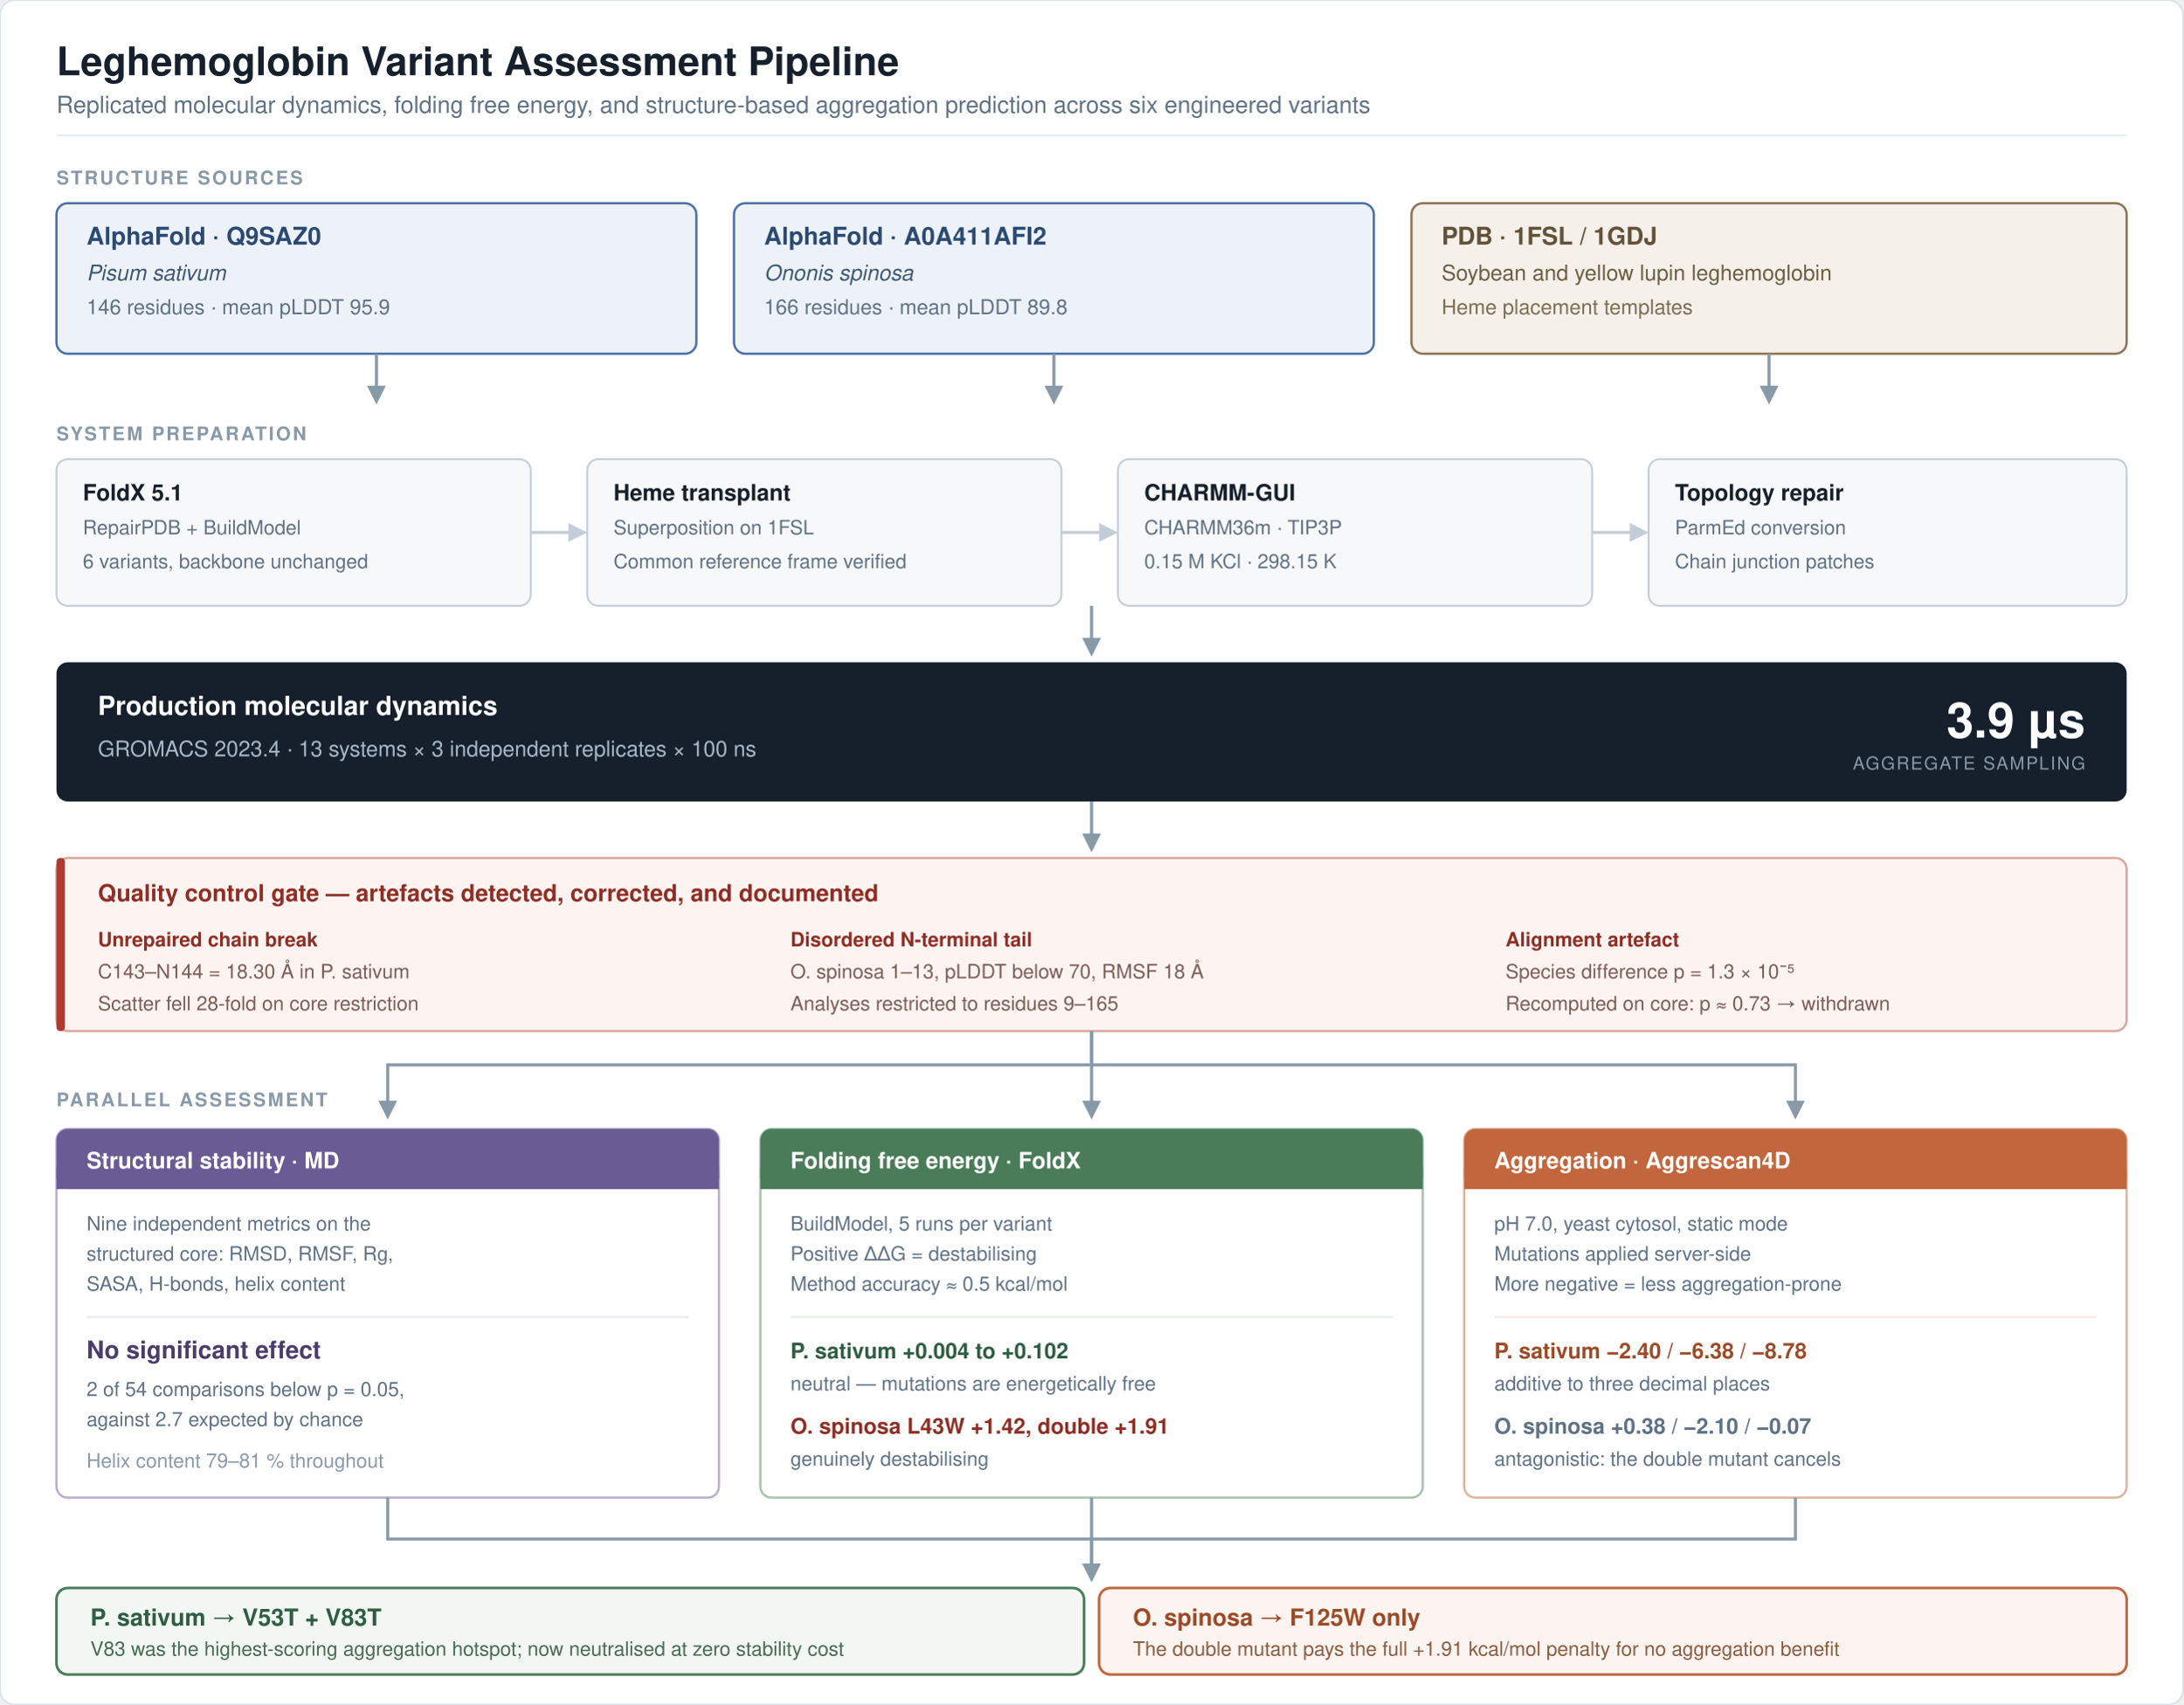
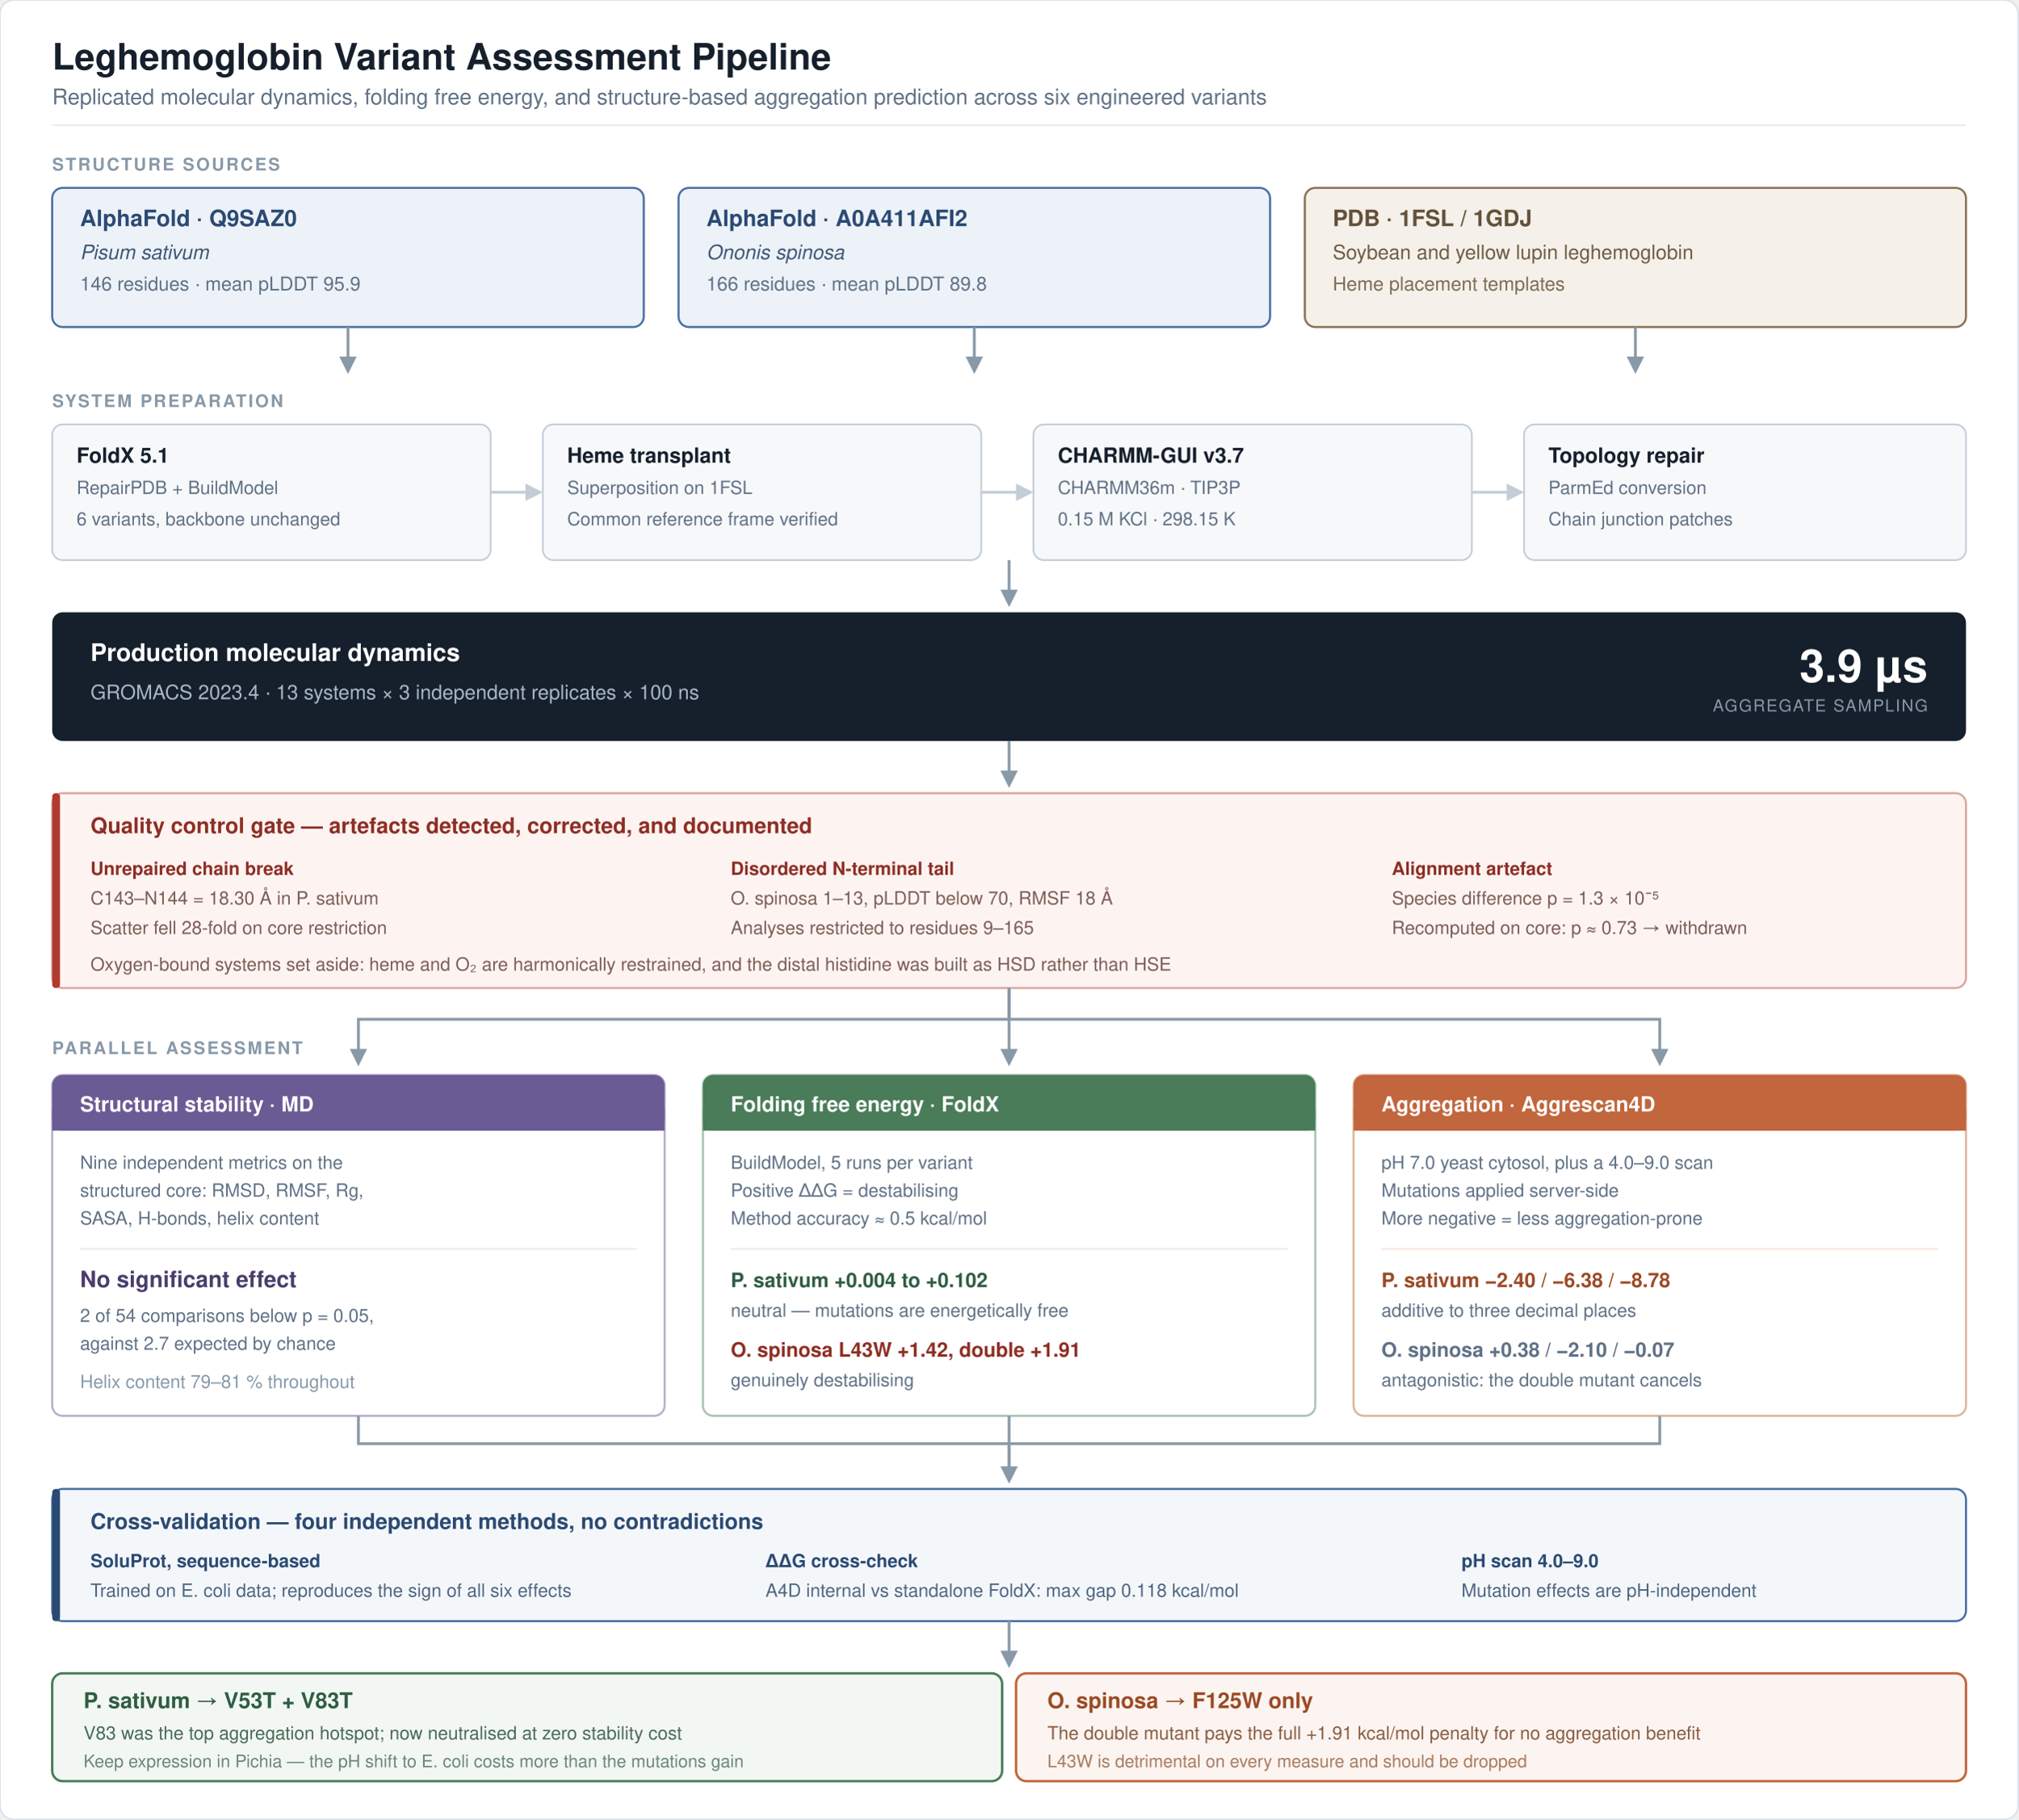
- <svg xmlns="http://www.w3.org/2000/svg" viewBox="0 0 1160 906" width="1160" height="906" font-family="-apple-system, BlinkMacSystemFont, 'Segoe UI', Helvetica, Arial, sans-serif">
-   <rect x="0" y="0" width="1160" height="906" rx="8" fill="#ffffff" stroke="#dde3ea" stroke-width="1" />
+ <svg xmlns="http://www.w3.org/2000/svg" viewBox="0 0 1160 1046" width="1160" height="1046" font-family="-apple-system, BlinkMacSystemFont, 'Segoe UI', Helvetica, Arial, sans-serif">
+   <rect x="0" y="0" width="1160" height="1046" rx="8" fill="#ffffff" stroke="#dde3ea" stroke-width="1" />
  <text x="30" y="40" font-size="21" font-weight="700" fill="#16202c">Leghemoglobin Variant Assessment Pipeline</text>
  <text x="30" y="60" font-size="12.5" fill="#5f7185">Replicated molecular dynamics, folding free energy, and structure-based aggregation prediction across six engineered variants</text>
  <line x1="30" y1="72" x2="1130" y2="72" stroke="#e6ebf0" stroke-width="1" />
  <text x="30" y="98" font-size="10" font-weight="700" fill="#8899a8" letter-spacing="1.1">STRUCTURE SOURCES</text>
  <rect x="30" y="108" width="340" height="80" rx="6" fill="#EDF2F8" stroke="#4A6FA5" stroke-width="1.2" />
  <text x="46" y="130" font-size="13" font-weight="700" fill="#2B4A73">AlphaFold  ·  Q9SAZ0</text>
  <text x="46" y="149" font-size="11.5" fill="#3d5875" font-style="italic">Pisum sativum</text>
  <text x="46" y="167" font-size="11" fill="#5f7185">146 residues   ·   mean pLDDT 95.9</text>
  <rect x="390" y="108" width="340" height="80" rx="6" fill="#EDF2F8" stroke="#4A6FA5" stroke-width="1.2" />
  <text x="406" y="130" font-size="13" font-weight="700" fill="#2B4A73">AlphaFold  ·  A0A411AFI2</text>
  <text x="406" y="149" font-size="11.5" fill="#3d5875" font-style="italic">Ononis spinosa</text>
  <text x="406" y="167" font-size="11" fill="#5f7185">166 residues   ·   mean pLDDT 89.8</text>
  <rect x="750" y="108" width="380" height="80" rx="6" fill="#F5F1EA" stroke="#8B7355" stroke-width="1.2" />
  <text x="766" y="130" font-size="13" font-weight="700" fill="#63513A">PDB  ·  1FSL   /   1GDJ</text>
  <text x="766" y="149" font-size="11.5" fill="#6d5c44">Soybean and yellow lupin leghemoglobin</text>
  <text x="766" y="167" font-size="11" fill="#7d6c55">Heme placement templates</text>
  <line x1="200" y1="188" x2="200" y2="206" stroke="#8899a8" stroke-width="1.6" />
  <path d="M195 205 L205 205 L200 215 Z" fill="#8899a8" />
  <line x1="560" y1="188" x2="560" y2="206" stroke="#8899a8" stroke-width="1.6" />
  <path d="M555 205 L565 205 L560 215 Z" fill="#8899a8" />
  <line x1="940" y1="188" x2="940" y2="206" stroke="#8899a8" stroke-width="1.6" />
  <path d="M935 205 L945 205 L940 215 Z" fill="#8899a8" />
  <text x="30" y="234" font-size="10" font-weight="700" fill="#8899a8" letter-spacing="1.1">SYSTEM PREPARATION</text>
  <rect x="30" y="244" width="252" height="78" rx="6" fill="#F7F8FA" stroke="#c3cdd8" stroke-width="1" />
  <text x="44" y="266" font-size="12" font-weight="700" fill="#16202c">FoldX 5.1</text>
  <text x="44" y="284" font-size="10.5" fill="#5f7185">RepairPDB  +  BuildModel</text>
  <text x="44" y="302" font-size="10.5" fill="#5f7185">6 variants, backbone unchanged</text>
  <rect x="312" y="244" width="252" height="78" rx="6" fill="#F7F8FA" stroke="#c3cdd8" stroke-width="1" />
  <text x="326" y="266" font-size="12" font-weight="700" fill="#16202c">Heme transplant</text>
  <text x="326" y="284" font-size="10.5" fill="#5f7185">Superposition on 1FSL</text>
  <text x="326" y="302" font-size="10.5" fill="#5f7185">Common reference frame verified</text>
  <rect x="594" y="244" width="252" height="78" rx="6" fill="#F7F8FA" stroke="#c3cdd8" stroke-width="1" />
-   <text x="608" y="266" font-size="12" font-weight="700" fill="#16202c">CHARMM-GUI</text>
+   <text x="608" y="266" font-size="12" font-weight="700" fill="#16202c">CHARMM-GUI v3.7</text>
  <text x="608" y="284" font-size="10.5" fill="#5f7185">CHARMM36m  ·  TIP3P</text>
  <text x="608" y="302" font-size="10.5" fill="#5f7185">0.15 M KCl  ·  298.15 K</text>
  <rect x="876" y="244" width="254" height="78" rx="6" fill="#F7F8FA" stroke="#c3cdd8" stroke-width="1" />
  <text x="890" y="266" font-size="12" font-weight="700" fill="#16202c">Topology repair</text>
  <text x="890" y="284" font-size="10.5" fill="#5f7185">ParmEd conversion</text>
  <text x="890" y="302" font-size="10.5" fill="#5f7185">Chain junction patches</text>
  <line x1="282" y1="283" x2="303" y2="283" stroke="#c3cdd8" stroke-width="1.6" />
  <path d="M302 278 L302 288 L312 283 Z" fill="#c3cdd8" />
  <line x1="564" y1="283" x2="585" y2="283" stroke="#c3cdd8" stroke-width="1.6" />
  <path d="M584 278 L584 288 L594 283 Z" fill="#c3cdd8" />
  <line x1="846" y1="283" x2="867" y2="283" stroke="#c3cdd8" stroke-width="1.6" />
  <path d="M866 278 L866 288 L876 283 Z" fill="#c3cdd8" />
  <line x1="580" y1="322" x2="580" y2="340" stroke="#8899a8" stroke-width="1.6" />
  <path d="M575 339 L585 339 L580 349 Z" fill="#8899a8" />
  <rect x="30" y="352" width="1100" height="74" rx="6" fill="#16202c" />
  <text x="52" y="380" font-size="14" font-weight="700" fill="#ffffff">Production molecular dynamics</text>
  <text x="52" y="402" font-size="11.5" fill="#a8b8c8">GROMACS 2023.4   ·   13 systems  ×  3 independent replicates  ×  100 ns</text>
  <text x="1108" y="392" font-size="26" font-weight="700" fill="#ffffff" text-anchor="end">3.9 µs</text>
  <text x="1108" y="409" font-size="9.5" fill="#8899a8" text-anchor="end" letter-spacing="0.8">AGGREGATE SAMPLING</text>
  <line x1="580" y1="426" x2="580" y2="444" stroke="#8899a8" stroke-width="1.6" />
  <path d="M575 443 L585 443 L580 453 Z" fill="#8899a8" />
-   <rect x="30" y="456" width="1100" height="92" rx="6" fill="#FDF4F2" stroke="#D9A79E" stroke-width="1.2" />
-   <rect x="30" y="456" width="4.5" height="92" rx="2" fill="#B03A2E" />
+   <rect x="30" y="456" width="1100" height="112" rx="6" fill="#FDF4F2" stroke="#D9A79E" stroke-width="1.2" />
+   <rect x="30" y="456" width="4.5" height="112" rx="2" fill="#B03A2E" />
  <text x="52" y="479" font-size="12.5" font-weight="700" fill="#8E2E24">Quality control gate  —  artefacts detected, corrected, and documented</text>
  <text x="52" y="503" font-size="10.5" font-weight="700" fill="#8E2E24">Unrepaired chain break</text>
  <text x="52" y="520" font-size="10.5" fill="#7d5c56">C143–N144 = 18.30 Å in P. sativum</text>
  <text x="52" y="537" font-size="10.5" fill="#7d5c56">Scatter fell 28-fold on core restriction</text>
  <text x="420" y="503" font-size="10.5" font-weight="700" fill="#8E2E24">Disordered N-terminal tail</text>
  <text x="420" y="520" font-size="10.5" fill="#7d5c56">O. spinosa 1–13, pLDDT below 70, RMSF 18 Å</text>
  <text x="420" y="537" font-size="10.5" fill="#7d5c56">Analyses restricted to residues 9–165</text>
  <text x="800" y="503" font-size="10.5" font-weight="700" fill="#8E2E24">Alignment artefact</text>
  <text x="800" y="520" font-size="10.5" fill="#7d5c56">Species difference p = 1.3 × 10⁻⁵</text>
  <text x="800" y="537" font-size="10.5" fill="#7d5c56">Recomputed on core: p ≈ 0.73  →  withdrawn</text>
-   <path d="M580 548 L580 566 L206 566 L206 586" fill="none" stroke="#8899a8" stroke-width="1.6" />
-   <path d="M201 585 L211 585 L206 595 Z" fill="#8899a8" />
-   <line x1="580" y1="548" x2="580" y2="586" stroke="#8899a8" stroke-width="1.6" />
-   <path d="M575 585 L585 585 L580 595 Z" fill="#8899a8" />
-   <path d="M580 548 L580 566 L954 566 L954 586" fill="none" stroke="#8899a8" stroke-width="1.6" />
-   <path d="M949 585 L959 585 L954 595 Z" fill="#8899a8" />
-   <text x="30" y="588" font-size="10" font-weight="700" fill="#8899a8" letter-spacing="1.1">PARALLEL ASSESSMENT</text>
-   <rect x="30" y="600" width="352" height="196" rx="6" fill="#ffffff" stroke="#B9AECD" stroke-width="1.2" />
-   <rect x="30" y="600" width="352" height="32" rx="6" fill="#6B5B95" />
-   <rect x="30" y="620" width="352" height="12" fill="#6B5B95" />
-   <text x="46" y="621" font-size="12" font-weight="700" fill="#ffffff">Structural stability  ·  MD</text>
-   <text x="46" y="654" font-size="10.5" fill="#5f7185">Nine independent metrics on the</text>
-   <text x="46" y="670" font-size="10.5" fill="#5f7185">structured core: RMSD, RMSF, Rg,</text>
-   <text x="46" y="686" font-size="10.5" fill="#5f7185">SASA, H-bonds, helix content</text>
-   <line x1="46" y1="700" x2="366" y2="700" stroke="#ece8f2" stroke-width="1" />
-   <text x="46" y="722" font-size="13" font-weight="700" fill="#4A3D6B">No significant effect</text>
-   <text x="46" y="742" font-size="10.5" fill="#5f7185">2 of 54 comparisons below p = 0.05,</text>
-   <text x="46" y="758" font-size="10.5" fill="#5f7185">against 2.7 expected by chance</text>
-   <text x="46" y="780" font-size="10.5" fill="#8899a8">Helix content 79–81 % throughout</text>
-   <rect x="404" y="600" width="352" height="196" rx="6" fill="#ffffff" stroke="#A7C4B0" stroke-width="1.2" />
-   <rect x="404" y="600" width="352" height="32" rx="6" fill="#4A7C59" />
-   <rect x="404" y="620" width="352" height="12" fill="#4A7C59" />
-   <text x="420" y="621" font-size="12" font-weight="700" fill="#ffffff">Folding free energy  ·  FoldX</text>
-   <text x="420" y="654" font-size="10.5" fill="#5f7185">BuildModel, 5 runs per variant</text>
-   <text x="420" y="670" font-size="10.5" fill="#5f7185">Positive ΔΔG = destabilising</text>
-   <text x="420" y="686" font-size="10.5" fill="#5f7185">Method accuracy ≈ 0.5 kcal/mol</text>
-   <line x1="420" y1="700" x2="740" y2="700" stroke="#e4efe7" stroke-width="1" />
-   <text x="420" y="722" font-size="11.5" font-weight="700" fill="#2F5D42">P. sativum   +0.004 to +0.102</text>
-   <text x="420" y="739" font-size="10.5" fill="#5f7185">neutral — mutations are energetically free</text>
-   <text x="420" y="762" font-size="11.5" font-weight="700" fill="#8E2E24">O. spinosa   L43W +1.42, double +1.91</text>
-   <text x="420" y="779" font-size="10.5" fill="#5f7185">genuinely destabilising</text>
-   <rect x="778" y="600" width="352" height="196" rx="6" fill="#ffffff" stroke="#E0B49B" stroke-width="1.2" />
-   <rect x="778" y="600" width="352" height="32" rx="6" fill="#C1663D" />
-   <rect x="778" y="620" width="352" height="12" fill="#C1663D" />
-   <text x="794" y="621" font-size="12" font-weight="700" fill="#ffffff">Aggregation  ·  Aggrescan4D</text>
-   <text x="794" y="654" font-size="10.5" fill="#5f7185">pH 7.0, yeast cytosol, static mode</text>
-   <text x="794" y="670" font-size="10.5" fill="#5f7185">Mutations applied server-side</text>
-   <text x="794" y="686" font-size="10.5" fill="#5f7185">More negative = less aggregation-prone</text>
-   <line x1="794" y1="700" x2="1114" y2="700" stroke="#f7e8df" stroke-width="1" />
-   <text x="794" y="722" font-size="11.5" font-weight="700" fill="#9B4A26">P. sativum   −2.40  /  −6.38  /  −8.78</text>
-   <text x="794" y="739" font-size="10.5" fill="#5f7185">additive to three decimal places</text>
-   <text x="794" y="762" font-size="11.5" font-weight="700" fill="#5f7185">O. spinosa   +0.38  /  −2.10  /  −0.07</text>
-   <text x="794" y="779" font-size="10.5" fill="#5f7185">antagonistic: the double mutant cancels</text>
-   <path d="M206 796 L206 818 L580 818 L580 832" fill="none" stroke="#8899a8" stroke-width="1.6" />
-   <line x1="580" y1="796" x2="580" y2="818" stroke="#8899a8" stroke-width="1.6" />
-   <path d="M954 796 L954 818 L580 818 L580 832" fill="none" stroke="#8899a8" stroke-width="1.6" />
-   <path d="M575 831 L585 831 L580 841 Z" fill="#8899a8" />
-   <rect x="30" y="844" width="546" height="46" rx="6" fill="#F2F7F3" stroke="#4A7C59" stroke-width="1.4" />
-   <text x="48" y="864" font-size="12.5" font-weight="700" fill="#2F5D42">P. sativum  →  V53T + V83T</text>
-   <text x="48" y="880" font-size="10.5" fill="#4a6a55">V83 was the highest-scoring aggregation hotspot; now neutralised at zero stability cost</text>
-   <rect x="584" y="844" width="546" height="46" rx="6" fill="#FBF4F0" stroke="#C1663D" stroke-width="1.4" />
-   <text x="602" y="864" font-size="12.5" font-weight="700" fill="#9B4A26">O. spinosa  →  F125W only</text>
-   <text x="602" y="880" font-size="10.5" fill="#8a5c42">The double mutant pays the full +1.91 kcal/mol penalty for no aggregation benefit</text>
+   <text x="52" y="558" font-size="10.5" fill="#7d5c56">Oxygen-bound systems set aside: heme and O₂ are harmonically restrained, and the distal histidine was built as HSD rather than HSE</text>
+   <path d="M580 568 L580 586 L206 586 L206 604" fill="none" stroke="#8899a8" stroke-width="1.6" />
+   <path d="M201 603 L211 603 L206 613 Z" fill="#8899a8" />
+   <line x1="580" y1="568" x2="580" y2="604" stroke="#8899a8" stroke-width="1.6" />
+   <path d="M575 603 L585 603 L580 613 Z" fill="#8899a8" />
+   <path d="M580 568 L580 586 L954 586 L954 604" fill="none" stroke="#8899a8" stroke-width="1.6" />
+   <path d="M949 603 L959 603 L954 613 Z" fill="#8899a8" />
+   <text x="30" y="606" font-size="10" font-weight="700" fill="#8899a8" letter-spacing="1.1">PARALLEL ASSESSMENT</text>
+   <rect x="30" y="618" width="352" height="196" rx="6" fill="#ffffff" stroke="#B9AECD" stroke-width="1.2" />
+   <rect x="30" y="618" width="352" height="32" rx="6" fill="#6B5B95" />
+   <rect x="30" y="638" width="352" height="12" fill="#6B5B95" />
+   <text x="46" y="639" font-size="12" font-weight="700" fill="#ffffff">Structural stability  ·  MD</text>
+   <text x="46" y="672" font-size="10.5" fill="#5f7185">Nine independent metrics on the</text>
+   <text x="46" y="688" font-size="10.5" fill="#5f7185">structured core: RMSD, RMSF, Rg,</text>
+   <text x="46" y="704" font-size="10.5" fill="#5f7185">SASA, H-bonds, helix content</text>
+   <line x1="46" y1="718" x2="366" y2="718" stroke="#ece8f2" stroke-width="1" />
+   <text x="46" y="740" font-size="13" font-weight="700" fill="#4A3D6B">No significant effect</text>
+   <text x="46" y="760" font-size="10.5" fill="#5f7185">2 of 54 comparisons below p = 0.05,</text>
+   <text x="46" y="776" font-size="10.5" fill="#5f7185">against 2.7 expected by chance</text>
+   <text x="46" y="798" font-size="10.5" fill="#8899a8">Helix content 79–81 % throughout</text>
+   <rect x="404" y="618" width="352" height="196" rx="6" fill="#ffffff" stroke="#A7C4B0" stroke-width="1.2" />
+   <rect x="404" y="618" width="352" height="32" rx="6" fill="#4A7C59" />
+   <rect x="404" y="638" width="352" height="12" fill="#4A7C59" />
+   <text x="420" y="639" font-size="12" font-weight="700" fill="#ffffff">Folding free energy  ·  FoldX</text>
+   <text x="420" y="672" font-size="10.5" fill="#5f7185">BuildModel, 5 runs per variant</text>
+   <text x="420" y="688" font-size="10.5" fill="#5f7185">Positive ΔΔG = destabilising</text>
+   <text x="420" y="704" font-size="10.5" fill="#5f7185">Method accuracy ≈ 0.5 kcal/mol</text>
+   <line x1="420" y1="718" x2="740" y2="718" stroke="#e4efe7" stroke-width="1" />
+   <text x="420" y="740" font-size="11.5" font-weight="700" fill="#2F5D42">P. sativum   +0.004 to +0.102</text>
+   <text x="420" y="757" font-size="10.5" fill="#5f7185">neutral — mutations are energetically free</text>
+   <text x="420" y="780" font-size="11.5" font-weight="700" fill="#8E2E24">O. spinosa   L43W +1.42, double +1.91</text>
+   <text x="420" y="797" font-size="10.5" fill="#5f7185">genuinely destabilising</text>
+   <rect x="778" y="618" width="352" height="196" rx="6" fill="#ffffff" stroke="#E0B49B" stroke-width="1.2" />
+   <rect x="778" y="618" width="352" height="32" rx="6" fill="#C1663D" />
+   <rect x="778" y="638" width="352" height="12" fill="#C1663D" />
+   <text x="794" y="639" font-size="12" font-weight="700" fill="#ffffff">Aggregation  ·  Aggrescan4D</text>
+   <text x="794" y="672" font-size="10.5" fill="#5f7185">pH 7.0 yeast cytosol, plus a 4.0–9.0 scan</text>
+   <text x="794" y="688" font-size="10.5" fill="#5f7185">Mutations applied server-side</text>
+   <text x="794" y="704" font-size="10.5" fill="#5f7185">More negative = less aggregation-prone</text>
+   <line x1="794" y1="718" x2="1114" y2="718" stroke="#f7e8df" stroke-width="1" />
+   <text x="794" y="740" font-size="11.5" font-weight="700" fill="#9B4A26">P. sativum   −2.40  /  −6.38  /  −8.78</text>
+   <text x="794" y="757" font-size="10.5" fill="#5f7185">additive to three decimal places</text>
+   <text x="794" y="780" font-size="11.5" font-weight="700" fill="#5f7185">O. spinosa   +0.38  /  −2.10  /  −0.07</text>
+   <text x="794" y="797" font-size="10.5" fill="#5f7185">antagonistic: the double mutant cancels</text>
+   <path d="M206 814 L206 830 L580 830 L580 844" fill="none" stroke="#8899a8" stroke-width="1.6" />
+   <line x1="580" y1="814" x2="580" y2="830" stroke="#8899a8" stroke-width="1.6" />
+   <path d="M954 814 L954 830 L580 830 L580 844" fill="none" stroke="#8899a8" stroke-width="1.6" />
+   <path d="M575 843 L585 843 L580 853 Z" fill="#8899a8" />
+   <rect x="30" y="856" width="1100" height="76" rx="6" fill="#F4F7FA" stroke="#4A6FA5" stroke-width="1.2" />
+   <rect x="30" y="856" width="4.5" height="76" rx="2" fill="#2B4A73" />
+   <text x="52" y="879" font-size="12.5" font-weight="700" fill="#2B4A73">Cross-validation  —  four independent methods, no contradictions</text>
+   <text x="52" y="901" font-size="10.5" font-weight="700" fill="#2B4A73">SoluProt, sequence-based</text>
+   <text x="52" y="918" font-size="10.5" fill="#4e6580">Trained on E. coli data; reproduces the sign of all six effects</text>
+   <text x="440" y="901" font-size="10.5" font-weight="700" fill="#2B4A73">ΔΔG cross-check</text>
+   <text x="440" y="918" font-size="10.5" fill="#4e6580">A4D internal vs standalone FoldX: max gap 0.118 kcal/mol</text>
+   <text x="840" y="901" font-size="10.5" font-weight="700" fill="#2B4A73">pH scan 4.0–9.0</text>
+   <text x="840" y="918" font-size="10.5" fill="#4e6580">Mutation effects are pH-independent</text>
+   <line x1="580" y1="932" x2="580" y2="950" stroke="#8899a8" stroke-width="1.6" />
+   <path d="M575 949 L585 949 L580 959 Z" fill="#8899a8" />
+   <rect x="30" y="962" width="546" height="62" rx="6" fill="#F2F7F3" stroke="#4A7C59" stroke-width="1.4" />
+   <text x="48" y="982" font-size="12.5" font-weight="700" fill="#2F5D42">P. sativum  →  V53T + V83T</text>
+   <text x="48" y="1000" font-size="10.5" fill="#4a6a55">V83 was the top aggregation hotspot; now neutralised at zero stability cost</text>
+   <text x="48" y="1016" font-size="10" fill="#6b8676">Keep expression in Pichia — the pH shift to E. coli costs more than the mutations gain</text>
+   <rect x="584" y="962" width="546" height="62" rx="6" fill="#FBF4F0" stroke="#C1663D" stroke-width="1.4" />
+   <text x="602" y="982" font-size="12.5" font-weight="700" fill="#9B4A26">O. spinosa  →  F125W only</text>
+   <text x="602" y="1000" font-size="10.5" fill="#8a5c42">The double mutant pays the full +1.91 kcal/mol penalty for no aggregation benefit</text>
+   <text x="602" y="1016" font-size="10" fill="#a87a5e">L43W is detrimental on every measure and should be dropped</text>
</svg>
